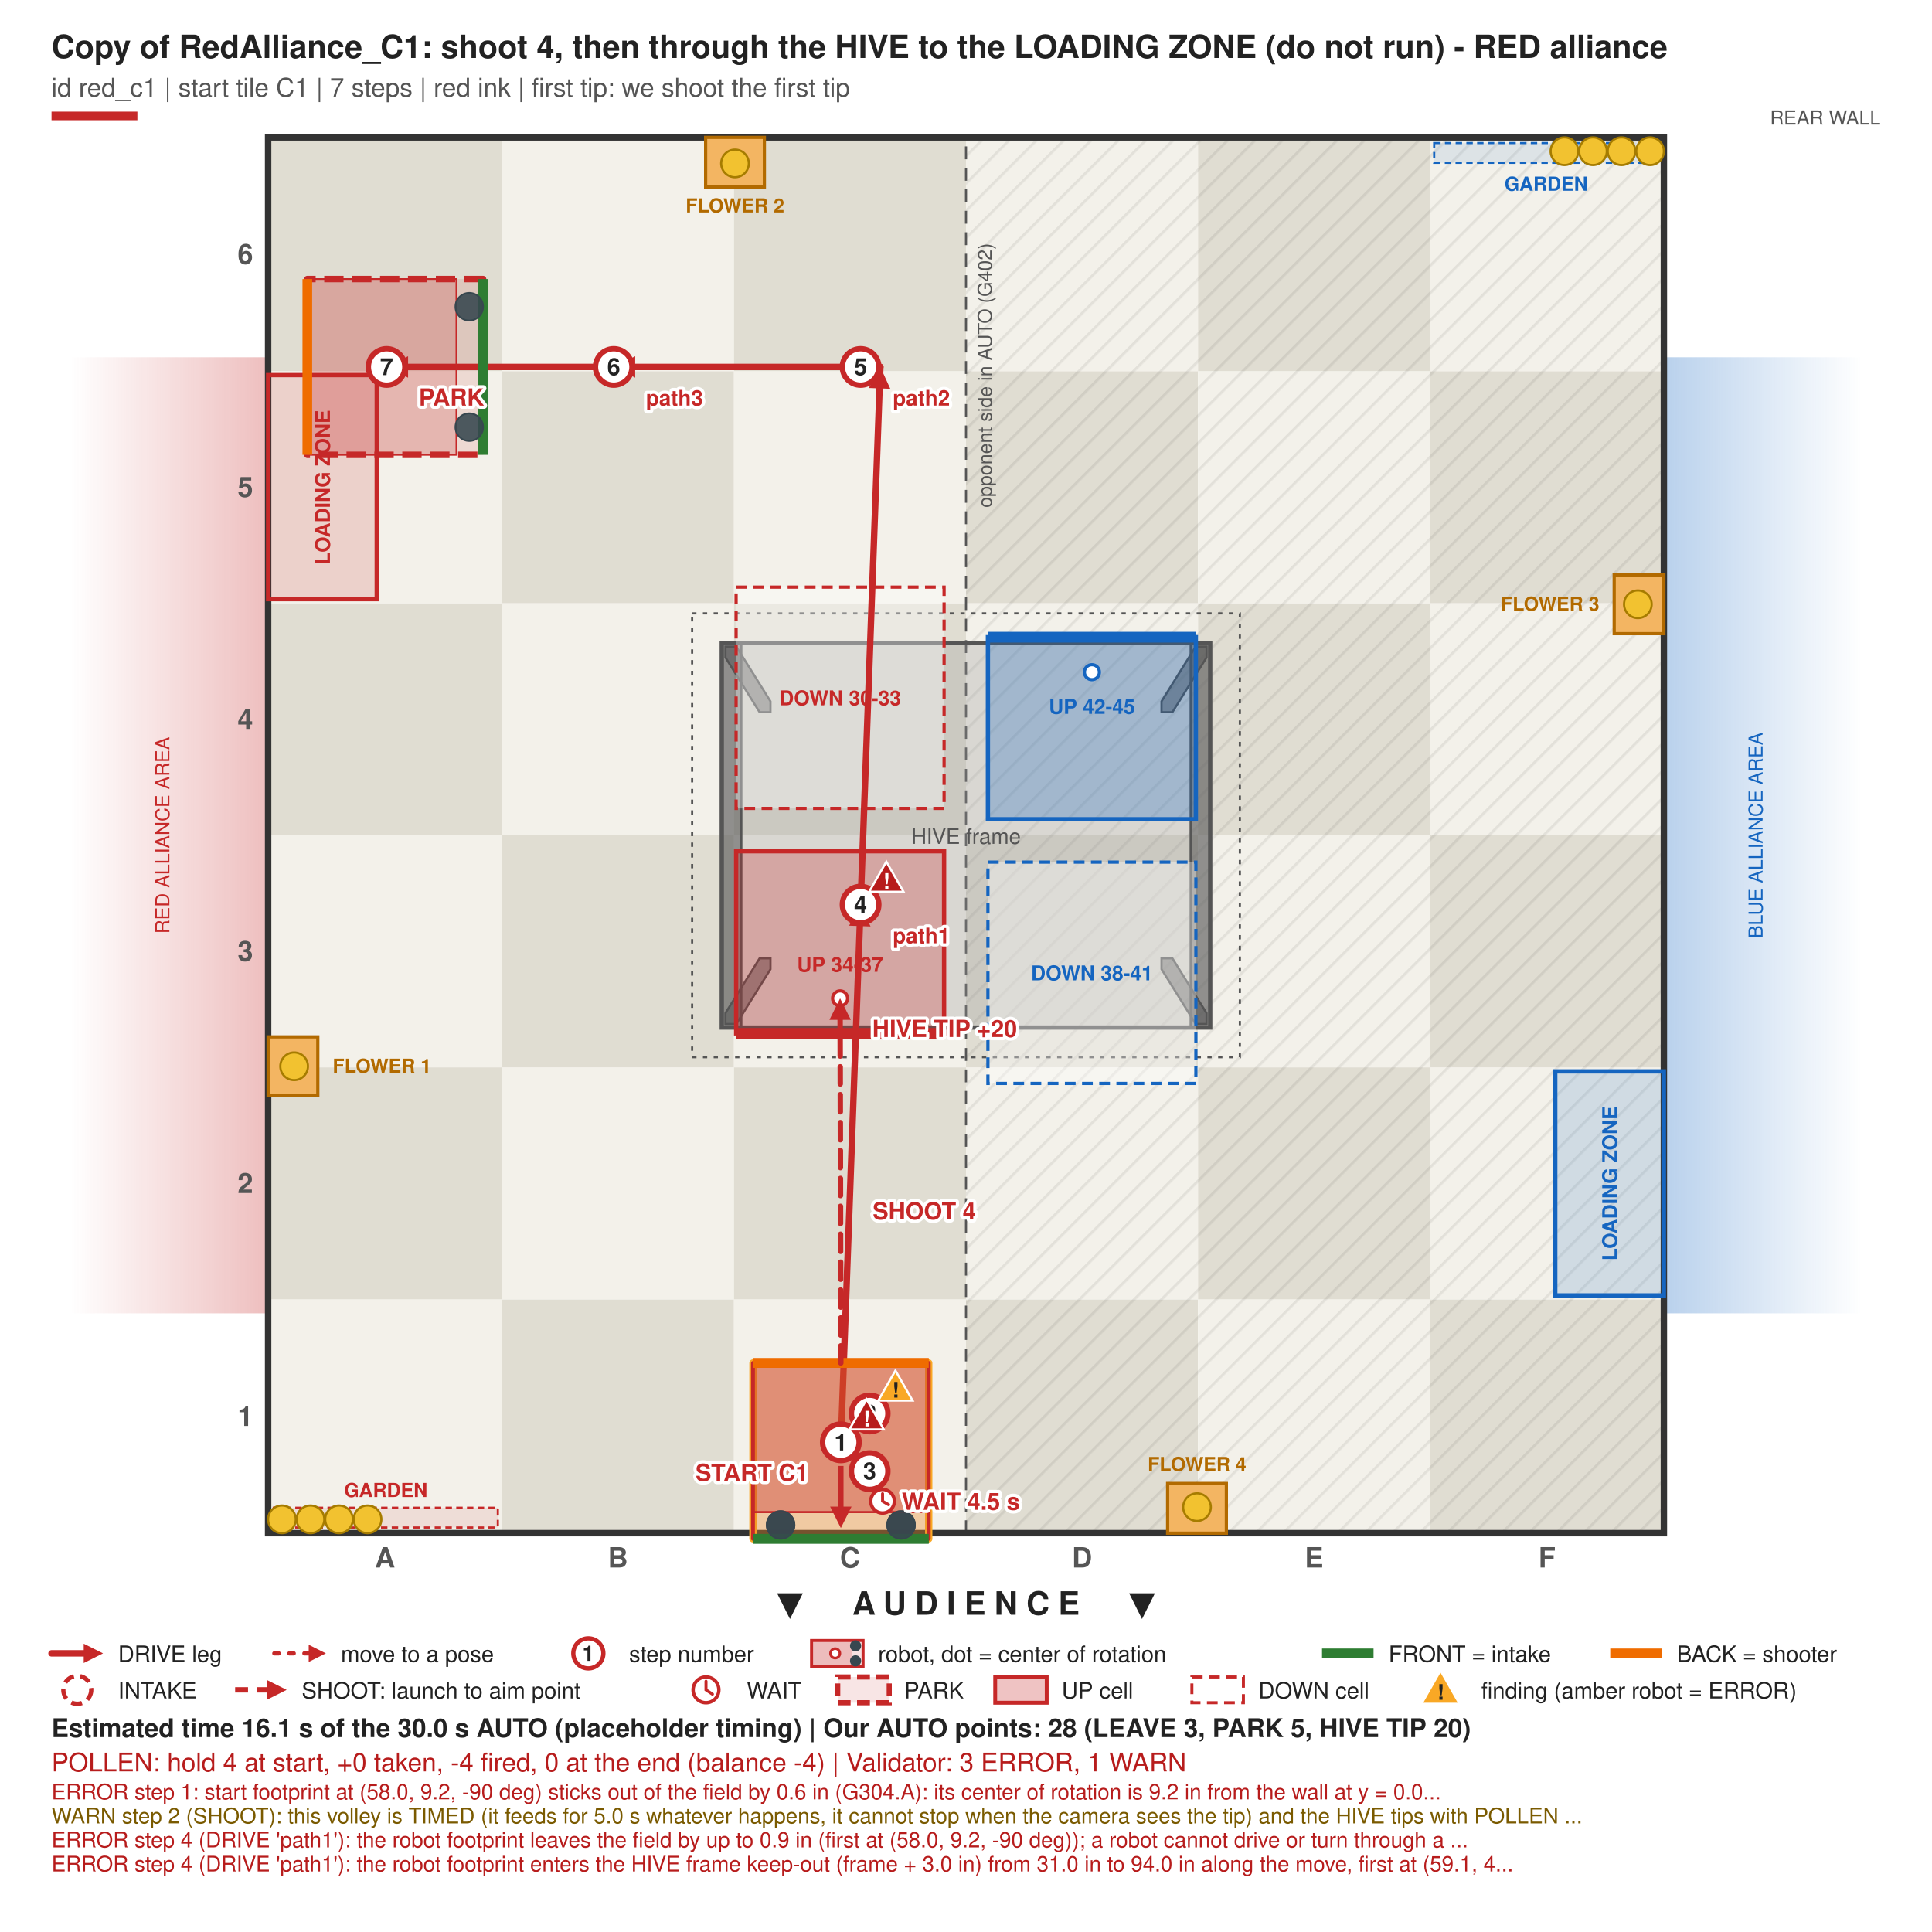
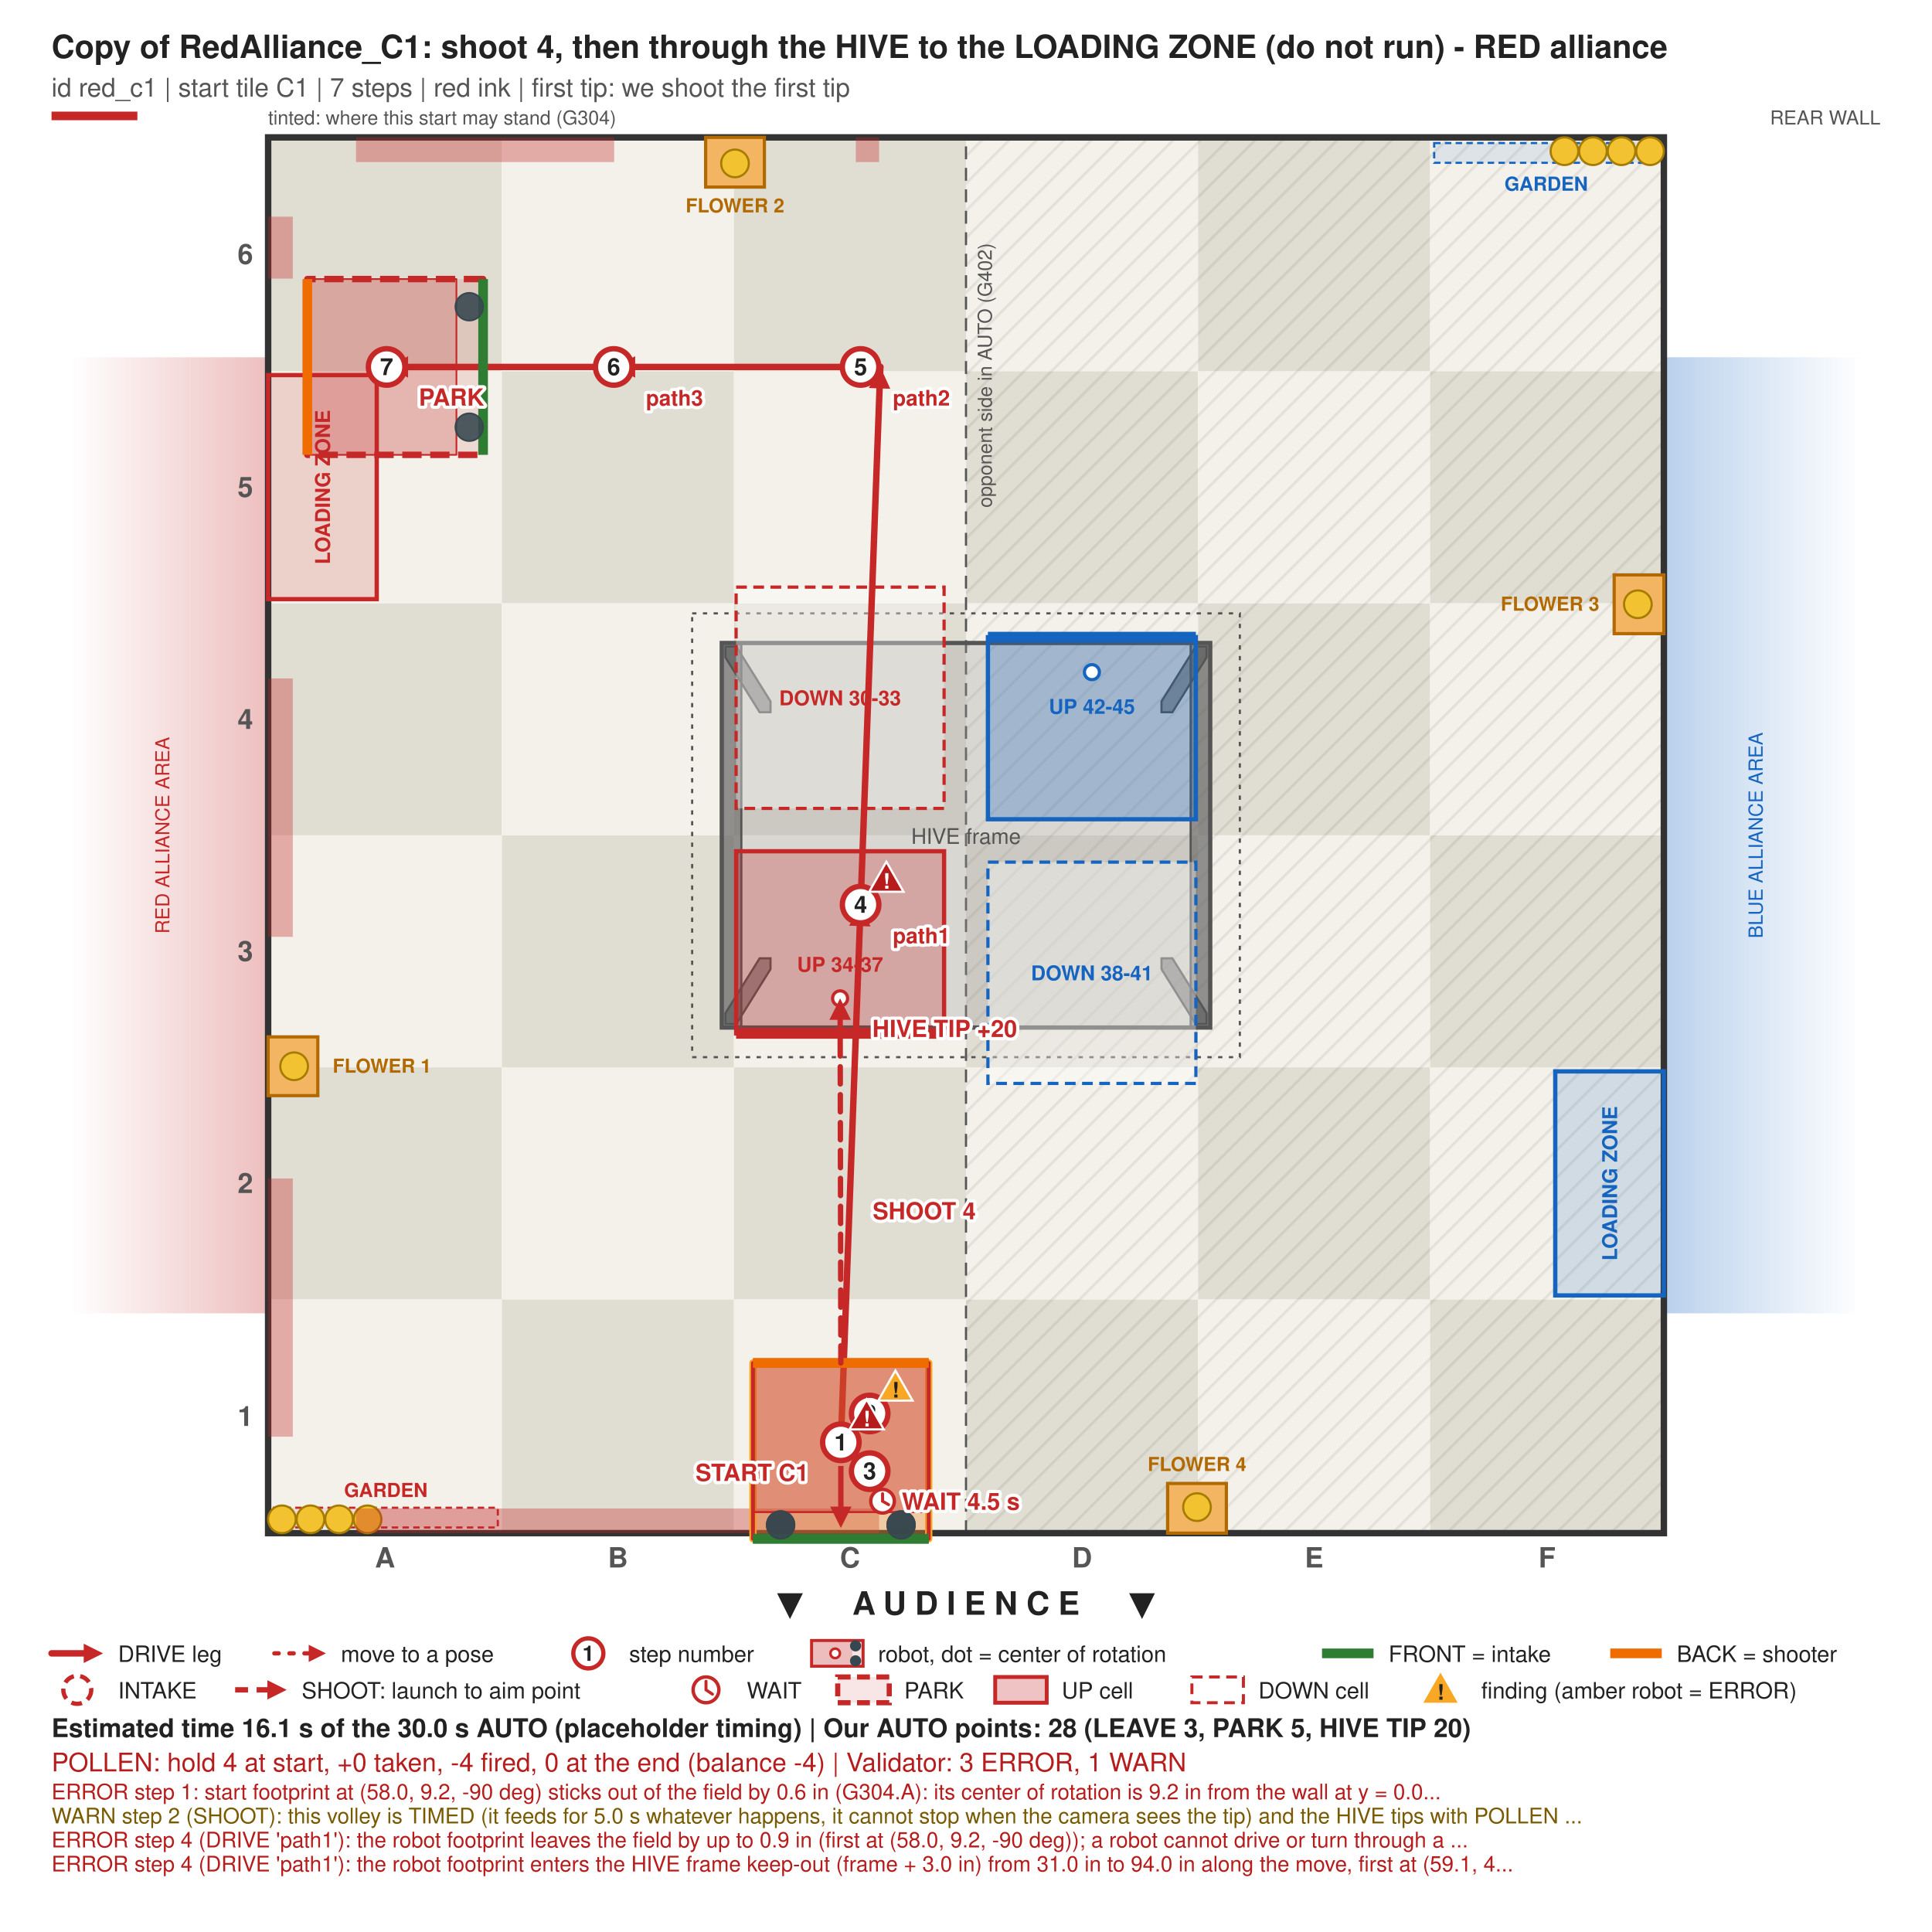
<svg xmlns="http://www.w3.org/2000/svg" viewBox="0 0 900 900" width="900" height="900" role="img" aria-labelledby="svg-title svg-desc" font-family="Helvetica, Arial, sans-serif">
  <defs>
    <linearGradient id="area-red" x1="1" y1="0" x2="0" y2="0">
      <stop offset="0" stop-color="#c62828" stop-opacity="0.30" />
      <stop offset="1" stop-color="#c62828" stop-opacity="0" />
    </linearGradient>
    <linearGradient id="area-blue" x1="0" y1="0" x2="1" y2="0">
      <stop offset="0" stop-color="#1565c0" stop-opacity="0.30" />
      <stop offset="1" stop-color="#1565c0" stop-opacity="0" />
    </linearGradient>
    <pattern id="opponent-hatch" width="9" height="9" patternUnits="userSpaceOnUse" patternTransform="rotate(45)">
      <line x1="0" y1="0" x2="0" y2="9" stroke="#000000" stroke-opacity="0.07" stroke-width="2.5" />
    </pattern>
  </defs>
  <rect id="background" x="0" y="0" width="900" height="900" fill="#ffffff" />
  <text id="title" x="24" y="27" font-size="14.92" font-weight="bold" fill="#222222">Copy of RedAlliance_C1: shoot 4, then through the HIVE to the LOADING ZONE (do not run) - RED alliance</text>
  <text id="subtitle" x="24" y="45" font-size="12" fill="#555555">id red_c1  |  start tile C1  |  7 steps  |  red ink  |  first tip: we shoot the first tip</text>
  <rect x="24" y="52" width="40" height="4" fill="#c62828" />
  <g id="field">
    <rect class="alliance-area" data-alliance="RED" x="32.9" y="166.43" width="92" height="445.37" fill="url(#area-red)" />
    <rect class="alliance-area" data-alliance="BLUE" x="775.1" y="166.43" width="92" height="445.37" fill="url(#area-blue)" />
    <text x="78.9" y="389.12" font-size="9" fill="#c62828" text-anchor="middle" transform="rotate(-90 78.9 389.12)">RED ALLIANCE AREA</text>
    <text x="821.1" y="389.12" font-size="9" fill="#1565c0" text-anchor="middle" transform="rotate(-90 821.1 389.12)">BLUE ALLIANCE AREA</text>
    <rect class="tile" data-tile="A1" x="124.9" y="605.3" width="108.9" height="108.9" fill="#f3f1ea" />
    <rect class="tile" data-tile="A2" x="124.9" y="497.2" width="108.9" height="108.1" fill="#e0ddd2" />
    <rect class="tile" data-tile="A3" x="124.9" y="389.1" width="108.9" height="108.1" fill="#f3f1ea" />
    <rect class="tile" data-tile="A4" x="124.9" y="281" width="108.9" height="108.1" fill="#e0ddd2" />
    <rect class="tile" data-tile="A5" x="124.9" y="172.9" width="108.9" height="108.1" fill="#f3f1ea" />
    <rect class="tile" data-tile="A6" x="124.9" y="64" width="108.9" height="108.9" fill="#e0ddd2" />
    <rect class="tile" data-tile="B1" x="233.8" y="605.3" width="108.1" height="108.9" fill="#e0ddd2" />
    <rect class="tile" data-tile="B2" x="233.8" y="497.2" width="108.1" height="108.1" fill="#f3f1ea" />
    <rect class="tile" data-tile="B3" x="233.8" y="389.1" width="108.1" height="108.1" fill="#e0ddd2" />
    <rect class="tile" data-tile="B4" x="233.8" y="281" width="108.1" height="108.1" fill="#f3f1ea" />
    <rect class="tile" data-tile="B5" x="233.8" y="172.9" width="108.1" height="108.1" fill="#e0ddd2" />
    <rect class="tile" data-tile="B6" x="233.8" y="64" width="108.1" height="108.9" fill="#f3f1ea" />
    <rect class="tile" data-tile="C1" x="341.9" y="605.3" width="108.1" height="108.9" fill="#f3f1ea" />
    <rect class="tile" data-tile="C2" x="341.9" y="497.2" width="108.1" height="108.1" fill="#e0ddd2" />
    <rect class="tile" data-tile="C3" x="341.9" y="389.1" width="108.1" height="108.1" fill="#f3f1ea" />
    <rect class="tile" data-tile="C4" x="341.9" y="281" width="108.1" height="108.1" fill="#e0ddd2" />
    <rect class="tile" data-tile="C5" x="341.9" y="172.9" width="108.1" height="108.1" fill="#f3f1ea" />
    <rect class="tile" data-tile="C6" x="341.9" y="64" width="108.1" height="108.9" fill="#e0ddd2" />
    <rect class="tile" data-tile="D1" x="450" y="605.3" width="108.1" height="108.9" fill="#e0ddd2" />
    <rect class="tile" data-tile="D2" x="450" y="497.2" width="108.1" height="108.1" fill="#f3f1ea" />
    <rect class="tile" data-tile="D3" x="450" y="389.1" width="108.1" height="108.1" fill="#e0ddd2" />
    <rect class="tile" data-tile="D4" x="450" y="281" width="108.1" height="108.1" fill="#f3f1ea" />
    <rect class="tile" data-tile="D5" x="450" y="172.9" width="108.1" height="108.1" fill="#e0ddd2" />
    <rect class="tile" data-tile="D6" x="450" y="64" width="108.1" height="108.9" fill="#f3f1ea" />
    <rect class="tile" data-tile="E1" x="558.1" y="605.3" width="108.1" height="108.9" fill="#f3f1ea" />
    <rect class="tile" data-tile="E2" x="558.1" y="497.2" width="108.1" height="108.1" fill="#e0ddd2" />
    <rect class="tile" data-tile="E3" x="558.1" y="389.1" width="108.1" height="108.1" fill="#f3f1ea" />
    <rect class="tile" data-tile="E4" x="558.1" y="281" width="108.1" height="108.1" fill="#e0ddd2" />
    <rect class="tile" data-tile="E5" x="558.1" y="172.9" width="108.1" height="108.1" fill="#f3f1ea" />
    <rect class="tile" data-tile="E6" x="558.1" y="64" width="108.1" height="108.9" fill="#e0ddd2" />
    <rect class="tile" data-tile="F1" x="666.2" y="605.3" width="108.9" height="108.9" fill="#e0ddd2" />
    <rect class="tile" data-tile="F2" x="666.2" y="497.2" width="108.9" height="108.1" fill="#f3f1ea" />
    <rect class="tile" data-tile="F3" x="666.2" y="389.1" width="108.9" height="108.1" fill="#e0ddd2" />
    <rect class="tile" data-tile="F4" x="666.2" y="281" width="108.9" height="108.1" fill="#f3f1ea" />
    <rect class="tile" data-tile="F5" x="666.2" y="172.9" width="108.9" height="108.1" fill="#e0ddd2" />
    <rect class="tile" data-tile="F6" x="666.2" y="64" width="108.9" height="108.9" fill="#f3f1ea" />
    <rect id="opponent-side" x="450" y="64" width="325.1" height="650.2" fill="url(#opponent-hatch)" />
    <line id="side-line" x1="450" y1="714.2" x2="450" y2="64" stroke="#555555" stroke-width="1" stroke-dasharray="6 4" />
    <text id="opponent-label" x="462" y="174.86" font-size="9" fill="#555555" text-anchor="middle" transform="rotate(-90 462 174.86)">opponent side in AUTO (G402)</text>
    <text class="tile-label" x="179.35" y="730.2" font-size="13" font-weight="bold" text-anchor="middle" fill="#555555">A</text>
    <text class="tile-label" x="287.85" y="730.2" font-size="13" font-weight="bold" text-anchor="middle" fill="#555555">B</text>
    <text class="tile-label" x="395.95" y="730.2" font-size="13" font-weight="bold" text-anchor="middle" fill="#555555">C</text>
    <text class="tile-label" x="504.05" y="730.2" font-size="13" font-weight="bold" text-anchor="middle" fill="#555555">D</text>
    <text class="tile-label" x="612.15" y="730.2" font-size="13" font-weight="bold" text-anchor="middle" fill="#555555">E</text>
    <text class="tile-label" x="720.65" y="730.2" font-size="13" font-weight="bold" text-anchor="middle" fill="#555555">F</text>
    <text class="tile-label" x="117.9" y="664.25" font-size="13" font-weight="bold" text-anchor="end" fill="#555555">1</text>
    <text class="tile-label" x="117.9" y="555.75" font-size="13" font-weight="bold" text-anchor="end" fill="#555555">2</text>
    <text class="tile-label" x="117.9" y="447.65" font-size="13" font-weight="bold" text-anchor="end" fill="#555555">3</text>
    <text class="tile-label" x="117.9" y="339.55" font-size="13" font-weight="bold" text-anchor="end" fill="#555555">4</text>
    <text class="tile-label" x="117.9" y="231.45" font-size="13" font-weight="bold" text-anchor="end" fill="#555555">5</text>
    <text class="tile-label" x="117.9" y="122.95" font-size="13" font-weight="bold" text-anchor="end" fill="#555555">6</text>
    <rect id="field-border" x="124.9" y="64" width="650.2" height="650.2" fill="none" stroke="#333333" stroke-width="3" />
  </g>
  <g id="structures">
    <rect id="hive-frame" x="336.23" y="299.53" width="227.54" height="179.14" fill="#9a9a9a" fill-opacity="0.30" stroke="#555555" stroke-width="2" />
    <rect id="hive-keepout" x="322.43" y="285.73" width="255.14" height="206.74" fill="none" stroke="#555555" stroke-width="1" stroke-dasharray="2 3" />
    <g id="hive-solid">
      <polygon class="hive-foot" points="336.23,478.67 345.35,478.67 345.35,299.53 336.23,299.53" fill="#555555" fill-opacity="0.55" stroke="#555555" stroke-width="1" />
      <polygon class="hive-foot" points="554.65,478.67 563.77,478.67 563.77,299.53 554.65,299.53" fill="#555555" fill-opacity="0.55" stroke="#555555" stroke-width="1" />
      <polygon class="hive-foot" points="337.94,477.01 343,477.01 358.92,451.48 358.92,446.42 353.86,446.42 337.94,471.95" fill="#555555" fill-opacity="0.55" stroke="#555555" stroke-width="1" />
      <polygon class="hive-foot" points="337.94,306.25 353.86,331.78 358.92,331.78 358.92,326.72 343,301.19 337.94,301.19" fill="#555555" fill-opacity="0.55" stroke="#555555" stroke-width="1" />
      <polygon class="hive-foot" points="541.08,451.48 557,477.01 562.06,477.01 562.06,471.95 546.14,446.42 541.08,446.42" fill="#555555" fill-opacity="0.55" stroke="#555555" stroke-width="1" />
      <polygon class="hive-foot" points="541.08,331.78 546.14,331.78 562.06,306.25 562.06,301.19 557,301.19 541.08,326.72" fill="#555555" fill-opacity="0.55" stroke="#555555" stroke-width="1" />
    </g>
    <text x="450" y="393.1" font-size="10" fill="#555555" text-anchor="middle">HIVE frame</text>
    <g class="hive" data-alliance="RED">
      <g class="cell cell-down" data-alliance="RED" data-side="REAR">
        <rect x="342.91" y="273.5" width="96.88" height="103.09" fill="#ffffff" fill-opacity="0.35" stroke="#c62828" stroke-width="1.5" stroke-dasharray="5 3" />
        <text x="391.35" y="328.55" font-size="9.5" font-weight="bold" fill="#c62828" text-anchor="middle">DOWN 30-33</text>
      </g>
      <g class="cell cell-up" data-alliance="RED" data-side="AUDIENCE">
        <rect x="342.91" y="396.55" width="96.88" height="84.82" fill="#c62828" fill-opacity="0.28" stroke="#c62828" stroke-width="2" />
        <line class="cell-opening" x1="342.91" y1="481.38" x2="439.79" y2="481.38" stroke="#c62828" stroke-width="5" />
        <circle class="aim-point" cx="391.35" cy="465.08" r="3.5" fill="#ffffff" stroke="#c62828" stroke-width="1.5" />
        <text x="391.35" y="452.68" font-size="9.5" font-weight="bold" fill="#c62828" text-anchor="middle">UP 34-37</text>
      </g>
    </g>
    <g class="hive" data-alliance="BLUE">
      <g class="cell cell-down" data-alliance="BLUE" data-side="AUDIENCE">
        <rect x="460.21" y="401.61" width="96.88" height="103.09" fill="#ffffff" fill-opacity="0.35" stroke="#1565c0" stroke-width="1.5" stroke-dasharray="5 3" />
        <text x="508.65" y="456.66" font-size="9.5" font-weight="bold" fill="#1565c0" text-anchor="middle">DOWN 38-41</text>
      </g>
      <g class="cell cell-up" data-alliance="BLUE" data-side="REAR">
        <rect x="460.21" y="296.82" width="96.88" height="84.82" fill="#1565c0" fill-opacity="0.28" stroke="#1565c0" stroke-width="2" />
        <line class="cell-opening" x1="460.21" y1="296.82" x2="557.09" y2="296.82" stroke="#1565c0" stroke-width="5" />
        <circle class="aim-point" cx="508.65" cy="313.12" r="3.5" fill="#ffffff" stroke="#1565c0" stroke-width="1.5" />
        <text x="508.65" y="332.52" font-size="9.5" font-weight="bold" fill="#1565c0" text-anchor="middle">UP 42-45</text>
      </g>
    </g>
    <g class="flower" data-flower="1">
      <rect x="124.9" y="483.02" width="23.15" height="27.37" fill="#f3b562" stroke="#b26a00" stroke-width="1.5" />
      <circle cx="137.02" cy="496.71" r="6.44" fill="#f2c230" stroke="#a67c00" stroke-width="1" />
      <text x="154.95" y="499.71" font-size="9" fill="#b26a00" font-weight="bold" text-anchor="start">FLOWER 1</text>
    </g>
    <g class="flower" data-flower="2">
      <rect x="328.71" y="64" width="27.37" height="23.15" fill="#f3b562" stroke="#b26a00" stroke-width="1.5" />
      <circle cx="342.39" cy="76.12" r="6.44" fill="#f2c230" stroke="#a67c00" stroke-width="1" />
      <text x="342.39" y="98.95" font-size="9" fill="#b26a00" font-weight="bold" text-anchor="middle">FLOWER 2</text>
    </g>
    <g class="flower" data-flower="3">
      <rect x="751.95" y="267.81" width="23.15" height="27.37" fill="#f3b562" stroke="#b26a00" stroke-width="1.5" />
      <circle cx="762.98" cy="281.49" r="6.44" fill="#f2c230" stroke="#a67c00" stroke-width="1" />
      <text x="745.05" y="284.49" font-size="9" fill="#b26a00" font-weight="bold" text-anchor="end">FLOWER 3</text>
    </g>
    <g class="flower" data-flower="4">
      <rect x="543.92" y="691.05" width="27.37" height="23.15" fill="#f3b562" stroke="#b26a00" stroke-width="1.5" />
      <circle cx="557.61" cy="702.08" r="6.44" fill="#f2c230" stroke="#a67c00" stroke-width="1" />
      <text x="557.61" y="685.25" font-size="9" fill="#b26a00" font-weight="bold" text-anchor="middle">FLOWER 4</text>
    </g>
    <g class="garden" data-alliance="RED">
      <rect x="127.54" y="702.36" width="104.37" height="9.2" fill="#c62828" fill-opacity="0.10" stroke="#c62828" stroke-width="1" stroke-dasharray="3 2" />
      <circle class="pollen" cx="131.34" cy="707.76" r="6.44" fill="#f2c230" stroke="#a67c00" stroke-width="1" />
      <circle class="pollen" cx="144.63" cy="707.76" r="6.44" fill="#f2c230" stroke="#a67c00" stroke-width="1" />
      <circle class="pollen" cx="157.93" cy="707.76" r="6.44" fill="#f2c230" stroke="#a67c00" stroke-width="1" />
      <circle class="pollen" cx="171.22" cy="707.76" r="6.44" fill="#f2c230" stroke="#a67c00" stroke-width="1" />
      <text x="179.73" y="697.36" font-size="9" fill="#c62828" text-anchor="middle" font-weight="bold">GARDEN</text>
    </g>
    <g class="loading-zone" data-alliance="RED">
      <rect x="124.9" y="174.74" width="50.6" height="104.37" fill="#c62828" fill-opacity="0.16" stroke="#c62828" stroke-width="2" />
      <text x="150.2" y="230.43" font-size="9.5" font-weight="bold" fill="#c62828" text-anchor="middle" transform="rotate(-90 150.2 226.93)">LOADING ZONE</text>
    </g>
    <g class="garden" data-alliance="BLUE">
      <rect x="668.09" y="66.64" width="104.37" height="9.2" fill="#1565c0" fill-opacity="0.10" stroke="#1565c0" stroke-width="1" stroke-dasharray="3 2" />
      <circle class="pollen" cx="768.66" cy="70.44" r="6.44" fill="#f2c230" stroke="#a67c00" stroke-width="1" />
      <circle class="pollen" cx="755.37" cy="70.44" r="6.44" fill="#f2c230" stroke="#a67c00" stroke-width="1" />
      <circle class="pollen" cx="742.07" cy="70.44" r="6.44" fill="#f2c230" stroke="#a67c00" stroke-width="1" />
      <circle class="pollen" cx="728.78" cy="70.44" r="6.44" fill="#f2c230" stroke="#a67c00" stroke-width="1" />
      <text x="720.27" y="88.84" font-size="9" fill="#1565c0" text-anchor="middle" font-weight="bold">GARDEN</text>
    </g>
    <g class="loading-zone" data-alliance="BLUE">
      <rect x="724.5" y="499.09" width="50.6" height="104.37" fill="#1565c0" fill-opacity="0.16" stroke="#1565c0" stroke-width="2" />
      <text x="749.8" y="554.77" font-size="9.5" font-weight="bold" fill="#1565c0" text-anchor="middle" transform="rotate(-90 749.8 551.27)">LOADING ZONE</text>
    </g>
    <text id="audience-label" x="450" y="752.2" font-size="15" font-weight="bold" letter-spacing="4" text-anchor="middle" fill="#222222">AUDIENCE</text>
    <polygon class="compass-arrow" points="362,742.2 374,742.2 368,754.2" fill="#222222" />
    <polygon class="compass-arrow" points="526,742.2 538,742.2 532,754.2" fill="#222222" />
    <text x="876" y="58" font-size="9" fill="#555555" text-anchor="end">REAR WALL</text>
  </g>
+   <g id="start-bands" data-heading="-90">
+     <rect class="start-band" data-wall="RED" data-from="9.77" data-to="35.92" x="124.9" y="548.99" width="11.5" height="120.27" fill="#c62828" fill-opacity="0.35" />
+     <rect class="start-band" data-wall="RED" data-from="60.39" data-to="86.55" x="124.9" y="316.05" width="11.5" height="120.37" fill="#c62828" fill-opacity="0.35" />
+     <rect class="start-band" data-wall="RED" data-from="127.04" data-to="133.32" x="124.9" y="100.94" width="11.5" height="28.86" fill="#c62828" fill-opacity="0.35" />
+     <rect class="start-band" data-wall="AUDIENCE" data-from="8.9" data-to="61.87" x="165.84" y="702.7" width="243.68" height="11.5" fill="#c62828" fill-opacity="0.35" />
+     <rect class="start-band" data-wall="REAR" data-from="8.9" data-to="35.05" x="165.84" y="64" width="120.27" height="11.5" fill="#c62828" fill-opacity="0.35" />
+     <rect class="start-band" data-wall="REAR" data-from="59.52" data-to="61.87" x="398.67" y="64" width="10.85" height="11.5" fill="#c62828" fill-opacity="0.35" />
+     <text class="start-band-label" x="124.9" y="58" font-size="9" fill="#555555">tinted: where this start may stand (G304)</text>
+   </g>
  <g id="route" data-ink="#c62828" data-alliance="RED" data-route="red_c1">
    <g class="drive-leg" data-step="4" data-mode="REVERSE_TANGENT">
      <path class="leg" d="M 391.7 671.88 L 410.1 170.94" fill="none" stroke="#c62828" stroke-width="3" stroke-linecap="round" stroke-linejoin="round" />
      <polygon class="arrowhead" points="400.9,421.41 405.53,431.59 395.54,431.22" fill="#c62828" />
      <polygon class="arrowhead" points="410.1,170.94 414.73,181.12 404.74,180.75" fill="#c62828" />
    </g>
    <g class="drive-leg" data-step="5" data-mode="REVERSE_TANGENT">
      <path class="leg" d="M 410.1 170.94 L 391.7 170.94" fill="none" stroke="#c62828" stroke-width="3" stroke-linecap="round" stroke-linejoin="round" />
      <polygon class="arrowhead" points="391.7,170.94 401.7,165.94 401.7,175.94" fill="#c62828" />
    </g>
    <g class="drive-leg" data-step="6" data-mode="REVERSE_TANGENT">
      <path class="leg" d="M 391.7 170.94 L 180.1 170.94" fill="none" stroke="#c62828" stroke-width="3" stroke-linecap="round" stroke-linejoin="round" />
      <polygon class="arrowhead" points="285.9,170.94 295.9,165.94 295.9,175.94" fill="#c62828" />
      <polygon class="arrowhead" points="180.1,170.94 190.1,165.94 190.1,175.94" fill="#c62828" />
    </g>
    <g id="start-footprint" class="footprint start" data-step="1">
      <polygon class="outline error" points="432.64,716.82 432.64,634.94 350.76,634.94 350.76,716.82" fill="#f9a825" fill-opacity="0.3" stroke="#f9a825" stroke-width="3.4" stroke-linejoin="round" />
      <polygon class="chassis" points="432.64,704.4 432.64,634.94 350.76,634.94 350.76,704.4" fill="#c62828" fill-opacity="0.2" stroke="#c62828" stroke-width="0.8" stroke-linejoin="round" />
      <line class="front-edge" x1="432.64" y1="716.82" x2="350.76" y2="716.82" stroke="#2e7d32" stroke-width="4.5" />
      <line class="back-edge" x1="432.64" y1="634.94" x2="350.76" y2="634.94" stroke="#ef6c00" stroke-width="4.5" />
      <circle class="wheel" data-wheel="LEFT" cx="419.76" cy="710.38" r="6.44" fill="#37474f" fill-opacity="0.88" stroke="#37474f" stroke-width="0.8" />
      <circle class="wheel" data-wheel="RIGHT" cx="363.64" cy="710.38" r="6.44" fill="#37474f" fill-opacity="0.88" stroke="#37474f" stroke-width="0.8" />
      <g class="pose-point" data-x="58" data-y="9.2">
        <circle cx="391.7" cy="671.88" r="3.4" fill="#ffffff" fill-opacity="0.92" stroke="#c62828" stroke-width="1.6" />
        <line x1="388.3" y1="671.88" x2="395.1" y2="671.88" stroke="#c62828" stroke-width="1" />
        <line x1="391.7" y1="668.48" x2="391.7" y2="675.28" stroke="#c62828" stroke-width="1" />
      </g>
      <line class="heading-arrow" x1="391.7" y1="682.88" x2="391.7" y2="703.82" stroke="#c62828" stroke-width="2.5" />
      <polygon class="arrowhead" points="391.7,711.82 386.7,701.82 396.7,701.82" fill="#c62828" />
    </g>
    <g class="shoot-pose" data-step="2" data-nominal="false">
      <polygon class="outline" points="432.64,716.82 432.64,634.94 350.76,634.94 350.76,716.82" fill="#c62828" fill-opacity="0.1" stroke="#c62828" stroke-width="1.8" stroke-linejoin="round" />
      <polygon class="chassis" points="432.64,704.4 432.64,634.94 350.76,634.94 350.76,704.4" fill="#c62828" fill-opacity="0.2" stroke="#c62828" stroke-width="0.8" stroke-linejoin="round" />
      <line class="front-edge" x1="432.64" y1="716.82" x2="350.76" y2="716.82" stroke="#2e7d32" stroke-width="4.5" />
      <line class="back-edge" x1="432.64" y1="634.94" x2="350.76" y2="634.94" stroke="#ef6c00" stroke-width="4.5" />
      <circle class="wheel" data-wheel="LEFT" cx="419.76" cy="710.38" r="6.44" fill="#37474f" fill-opacity="0.88" stroke="#37474f" stroke-width="0.8" />
      <circle class="wheel" data-wheel="RIGHT" cx="363.64" cy="710.38" r="6.44" fill="#37474f" fill-opacity="0.88" stroke="#37474f" stroke-width="0.8" />
      <g class="pose-point" data-x="58" data-y="9.2">
        <circle cx="391.7" cy="671.88" r="3.4" fill="#ffffff" fill-opacity="0.92" stroke="#c62828" stroke-width="1.6" />
        <line x1="388.3" y1="671.88" x2="395.1" y2="671.88" stroke="#c62828" stroke-width="1" />
        <line x1="391.7" y1="668.48" x2="391.7" y2="675.28" stroke="#c62828" stroke-width="1" />
      </g>
      <line class="shot" x1="391.7" y1="634.94" x2="391.37" y2="474.08" stroke="#c62828" stroke-width="2.5" stroke-dasharray="8 5" stroke-linecap="round" />
      <polygon class="arrowhead" points="391.35,465.08 396.37,475.07 386.37,475.09" fill="#c62828" />
    </g>
    <g class="park-outline" data-step="7">
      <polygon class="outline" points="225.04,130 143.16,130 143.16,211.88 225.04,211.88" fill="#c62828" fill-opacity="0.12" stroke="#c62828" stroke-width="3" stroke-dasharray="9 4" stroke-linejoin="round" />
      <polygon class="chassis" points="212.62,130 143.16,130 143.16,211.88 212.62,211.88" fill="#c62828" fill-opacity="0.2" stroke="#c62828" stroke-width="0.8" stroke-linejoin="round" />
      <line class="front-edge" x1="225.04" y1="130" x2="225.04" y2="211.88" stroke="#2e7d32" stroke-width="4.5" />
      <line class="back-edge" x1="143.16" y1="130" x2="143.16" y2="211.88" stroke="#ef6c00" stroke-width="4.5" />
      <circle class="wheel" data-wheel="LEFT" cx="218.6" cy="142.88" r="6.44" fill="#37474f" fill-opacity="0.88" stroke="#37474f" stroke-width="0.8" />
      <circle class="wheel" data-wheel="RIGHT" cx="218.6" cy="199" r="6.44" fill="#37474f" fill-opacity="0.88" stroke="#37474f" stroke-width="0.8" />
      <g class="pose-point" data-x="12" data-y="118.1">
        <circle cx="180.1" cy="170.94" r="3.4" fill="#ffffff" fill-opacity="0.92" stroke="#c62828" stroke-width="1.6" />
        <line x1="176.7" y1="170.94" x2="183.5" y2="170.94" stroke="#c62828" stroke-width="1" />
        <line x1="180.1" y1="167.54" x2="180.1" y2="174.34" stroke="#c62828" stroke-width="1" />
      </g>
    </g>
    <g id="badges">
      <g class="badge" data-step="1" data-kind="START">
        <circle cx="391.7" cy="671.88" r="8.5" fill="#ffffff" stroke="#c62828" stroke-width="2.5" />
        <text x="391.7" y="675.68" font-size="11" font-weight="bold" text-anchor="middle" fill="#222222">1</text>
      </g>
      <g class="badge" data-step="2" data-kind="SHOOT">
        <circle cx="405.13" cy="658.45" r="8.5" fill="#ffffff" stroke="#c62828" stroke-width="2.5" />
        <text x="405.13" y="662.25" font-size="11" font-weight="bold" text-anchor="middle" fill="#222222">2</text>
      </g>
      <g class="badge" data-step="3" data-kind="WAIT">
        <circle cx="405.13" cy="685.32" r="8.5" fill="#ffffff" stroke="#c62828" stroke-width="2.5" />
        <text x="405.13" y="689.12" font-size="11" font-weight="bold" text-anchor="middle" fill="#222222">3</text>
      </g>
      <g class="badge" data-step="4" data-kind="DRIVE">
        <circle cx="400.9" cy="421.41" r="8.5" fill="#ffffff" stroke="#c62828" stroke-width="2.5" />
        <text x="400.9" y="425.21" font-size="11" font-weight="bold" text-anchor="middle" fill="#222222">4</text>
      </g>
      <g class="badge" data-step="5" data-kind="DRIVE">
        <circle cx="400.9" cy="170.94" r="8.5" fill="#ffffff" stroke="#c62828" stroke-width="2.5" />
        <text x="400.9" y="174.74" font-size="11" font-weight="bold" text-anchor="middle" fill="#222222">5</text>
      </g>
      <g class="badge" data-step="6" data-kind="DRIVE">
        <circle cx="285.9" cy="170.94" r="8.5" fill="#ffffff" stroke="#c62828" stroke-width="2.5" />
        <text x="285.9" y="174.74" font-size="11" font-weight="bold" text-anchor="middle" fill="#222222">6</text>
      </g>
      <g class="badge" data-step="7" data-kind="PARK">
        <circle cx="180.1" cy="170.94" r="8.5" fill="#ffffff" stroke="#c62828" stroke-width="2.5" />
        <text x="180.1" y="174.74" font-size="11" font-weight="bold" text-anchor="middle" fill="#222222">7</text>
      </g>
    </g>
    <g id="step-labels">
      <text class="step-label" x="376.7" y="689.88" font-size="11" font-weight="bold" fill="#c62828" text-anchor="end" stroke="#ffffff" stroke-width="3" stroke-linejoin="round" paint-order="stroke">START C1</text>
      <text class="step-label" x="406.52" y="568.01" font-size="11" font-weight="bold" fill="#c62828" text-anchor="start" stroke="#ffffff" stroke-width="3" stroke-linejoin="round" paint-order="stroke">SHOOT 4</text>
      <text class="step-label" x="406.35" y="483.08" font-size="11" font-weight="bold" fill="#c62828" text-anchor="start" stroke="#ffffff" stroke-width="3" stroke-linejoin="round" paint-order="stroke">HIVE TIP +20</text>
      <g class="clock">
        <circle cx="411.13" cy="699.32" r="5.5" fill="#ffffff" stroke="#c62828" stroke-width="1.6" />
        <polyline points="411.13,695.82 411.13,699.32 413.93,700.92" fill="none" stroke="#c62828" stroke-width="1.4" stroke-linecap="round" />
      </g>
      <text class="step-label" x="420.13" y="703.32" font-size="11" font-weight="bold" fill="#c62828" text-anchor="start" stroke="#ffffff" stroke-width="3" stroke-linejoin="round" paint-order="stroke">WAIT 4.5 s</text>
      <text class="step-label" x="415.9" y="439.41" font-size="10" font-weight="bold" fill="#c62828" text-anchor="start" stroke="#ffffff" stroke-width="3" stroke-linejoin="round" paint-order="stroke">path1</text>
      <text class="step-label" x="415.9" y="188.94" font-size="10" font-weight="bold" fill="#c62828" text-anchor="start" stroke="#ffffff" stroke-width="3" stroke-linejoin="round" paint-order="stroke">path2</text>
      <text class="step-label" x="300.9" y="188.94" font-size="10" font-weight="bold" fill="#c62828" text-anchor="start" stroke="#ffffff" stroke-width="3" stroke-linejoin="round" paint-order="stroke">path3</text>
      <text class="step-label" x="195.1" y="188.94" font-size="11" font-weight="bold" fill="#c62828" text-anchor="start" stroke="#ffffff" stroke-width="3" stroke-linejoin="round" paint-order="stroke">PARK</text>
    </g>
    <g id="issue-marks">
      <g class="issue-mark" data-step="1" data-severity="ERROR">
        <polygon points="403.7,651.88 411.7,665.88 395.7,665.88" fill="#b71c1c" stroke="#ffffff" stroke-width="1" />
        <text x="403.7" y="664.48" font-size="10" font-weight="bold" text-anchor="middle" fill="#ffffff">!</text>
      </g>
      <g class="issue-mark" data-step="2" data-severity="WARN">
        <polygon points="417.13,638.45 425.13,652.45 409.13,652.45" fill="#f9a825" stroke="#ffffff" stroke-width="1" />
        <text x="417.13" y="651.05" font-size="10" font-weight="bold" text-anchor="middle" fill="#222222">!</text>
      </g>
      <g class="issue-mark" data-step="4" data-severity="ERROR">
        <polygon points="412.9,401.41 420.9,415.41 404.9,415.41" fill="#b71c1c" stroke="#ffffff" stroke-width="1" />
        <text x="412.9" y="414.01" font-size="10" font-weight="bold" text-anchor="middle" fill="#ffffff">!</text>
      </g>
    </g>
  </g>
  <g id="legend">
    <g class="legend-item" data-icon="drive">
      <line x1="24" y1="770.2" x2="40" y2="770.2" stroke="#c62828" stroke-width="3" stroke-linecap="round" />
      <polygon class="arrowhead" points="48,770.2 39,774.7 39,765.7" fill="#c62828" />
      <text x="55" y="774.2" font-size="10.5" fill="#222222">DRIVE leg</text>
    </g>
    <g class="legend-item" data-icon="approach">
      <line x1="127.81" y1="770.2" x2="143.81" y2="770.2" stroke="#c62828" stroke-width="2" stroke-dasharray="2 5" stroke-linecap="round" />
      <polygon class="arrowhead" points="151.81,770.2 143.81,774.2 143.81,766.2" fill="#c62828" />
      <text x="158.81" y="774.2" font-size="10.5" fill="#222222">move to a pose</text>
    </g>
    <g class="legend-item" data-icon="badge">
      <circle cx="274.07" cy="770.2" r="7" fill="#ffffff" stroke="#c62828" stroke-width="2" />
      <text x="274.07" y="773.7" font-size="10" font-weight="bold" text-anchor="middle" fill="#222222">1</text>
      <text x="293.07" y="774.2" font-size="10.5" fill="#222222">step number</text>
    </g>
    <g class="legend-item" data-icon="robot">
      <rect x="378.06" y="764.2" width="24" height="12" fill="#c62828" fill-opacity="0.14" stroke="#c62828" stroke-width="1.4" />
      <rect x="378.06" y="764.2" width="19" height="12" fill="#c62828" fill-opacity="0.2" />
      <circle cx="398.56" cy="766.7" r="2.6" fill="#37474f" />
      <circle cx="398.56" cy="773.7" r="2.6" fill="#37474f" />
      <circle cx="389.06" cy="770.2" r="2.2" fill="#ffffff" stroke="#c62828" stroke-width="1.2" />
      <text x="409.06" y="774.2" font-size="10.5" fill="#222222">robot, dot = center of rotation</text>
    </g>
    <g class="legend-item" data-icon="front">
      <line x1="615.85" y1="770.2" x2="639.85" y2="770.2" stroke="#2e7d32" stroke-width="4.5" />
      <text x="646.85" y="774.2" font-size="10.5" fill="#222222">FRONT = intake</text>
    </g>
    <g class="legend-item" data-icon="back">
      <line x1="750.11" y1="770.2" x2="774.11" y2="770.2" stroke="#ef6c00" stroke-width="4.5" />
      <text x="781.11" y="774.2" font-size="10.5" fill="#222222">BACK = shooter</text>
    </g>
    <g class="legend-item" data-icon="intake">
      <circle cx="36" cy="787.2" r="6.5" fill="none" stroke="#c62828" stroke-width="2" stroke-dasharray="5 3" />
      <text x="55" y="791.2" font-size="10.5" fill="#222222">INTAKE</text>
    </g>
    <g class="legend-item" data-icon="shoot">
      <line x1="109.54" y1="787.2" x2="125.54" y2="787.2" stroke="#c62828" stroke-width="2.5" stroke-dasharray="6 4" />
      <polygon class="arrowhead" points="133.54,787.2 124.54,791.7 124.54,782.7" fill="#c62828" />
      <text x="140.54" y="791.2" font-size="10.5" fill="#222222">SHOOT: launch to aim point</text>
    </g>
    <g class="legend-item" data-icon="wait">
      <circle cx="328.88" cy="787.2" r="6" fill="#ffffff" stroke="#c62828" stroke-width="1.6" />
      <polyline points="328.88,783.2 328.88,787.2 331.88,789.2" fill="none" stroke="#c62828" stroke-width="1.4" stroke-linecap="round" />
      <text x="347.88" y="791.2" font-size="10.5" fill="#222222">WAIT</text>
    </g>
    <g class="legend-item" data-icon="park">
      <rect x="390.24" y="781.2" width="24" height="12" fill="#c62828" fill-opacity="0.12" stroke="#c62828" stroke-width="2.4" stroke-dasharray="6 3" />
      <text x="421.24" y="791.2" font-size="10.5" fill="#222222">PARK</text>
    </g>
    <g class="legend-item" data-icon="up">
      <rect x="463.6" y="781.2" width="24" height="12" fill="#c62828" fill-opacity="0.28" stroke="#c62828" stroke-width="1.8" />
      <text x="494.6" y="791.2" font-size="10.5" fill="#222222">UP cell</text>
    </g>
    <g class="legend-item" data-icon="down">
      <rect x="555.23" y="781.2" width="24" height="12" fill="#ffffff" fill-opacity="0.35" stroke="#c62828" stroke-width="1.4" stroke-dasharray="5 3" />
      <text x="586.23" y="791.2" font-size="10.5" fill="#222222">DOWN cell</text>
    </g>
    <g class="legend-item" data-icon="issue">
      <polygon points="671.04,779.2 679.04,793.2 663.04,793.2" fill="#f9a825" />
      <text x="671.04" y="791.8" font-size="10" font-weight="bold" text-anchor="middle" fill="#222222">!</text>
      <text x="690.04" y="791.2" font-size="10.5" fill="#222222">finding (amber robot = ERROR)</text>
    </g>
  </g>
  <g id="footer">
    <text id="footer-metrics" x="24" y="809.2" font-size="12" font-weight="bold" fill="#222222">Estimated time 16.1 s of the 30.0 s AUTO (placeholder timing)   |   Our AUTO points: 28  (LEAVE 3, PARK 5, HIVE TIP 20)</text>
    <text id="footer-pollen" x="24" y="825.2" font-size="12" fill="#b71c1c">POLLEN: hold 4 at start, +0 taken, -4 fired, 0 at the end (balance -4)   |   Validator: 3 ERROR, 1 WARN</text>
    <g class="issue-line" data-severity="ERROR">
      <text x="24" y="838.2" font-size="10" fill="#b71c1c">ERROR step 1: start footprint at (58.0, 9.2, -90 deg) sticks out of the field by 0.6 in (G304.A): its center of rotation is 9.2 in from the wall at y = 0.0...</text>
    </g>
    <g class="issue-line" data-severity="WARN">
      <text x="24" y="849.4" font-size="10" fill="#7a5a00">WARN step 2 (SHOOT): this volley is TIMED (it feeds for 5.0 s whatever happens, it cannot stop when the camera sees the tip) and the HIVE tips with POLLEN ...</text>
    </g>
    <g class="issue-line" data-severity="ERROR">
      <text x="24" y="860.6" font-size="10" fill="#b71c1c">ERROR step 4 (DRIVE 'path1'): the robot footprint leaves the field by up to 0.9 in (first at (58.0, 9.2, -90 deg)); a robot cannot drive or turn through a ...</text>
    </g>
    <g class="issue-line" data-severity="ERROR">
      <text x="24" y="871.8" font-size="10" fill="#b71c1c">ERROR step 4 (DRIVE 'path1'): the robot footprint enters the HIVE frame keep-out (frame + 3.0 in) from 31.0 in to 94.0 in along the move, first at (59.1, 4...</text>
    </g>
  </g>
</svg>
